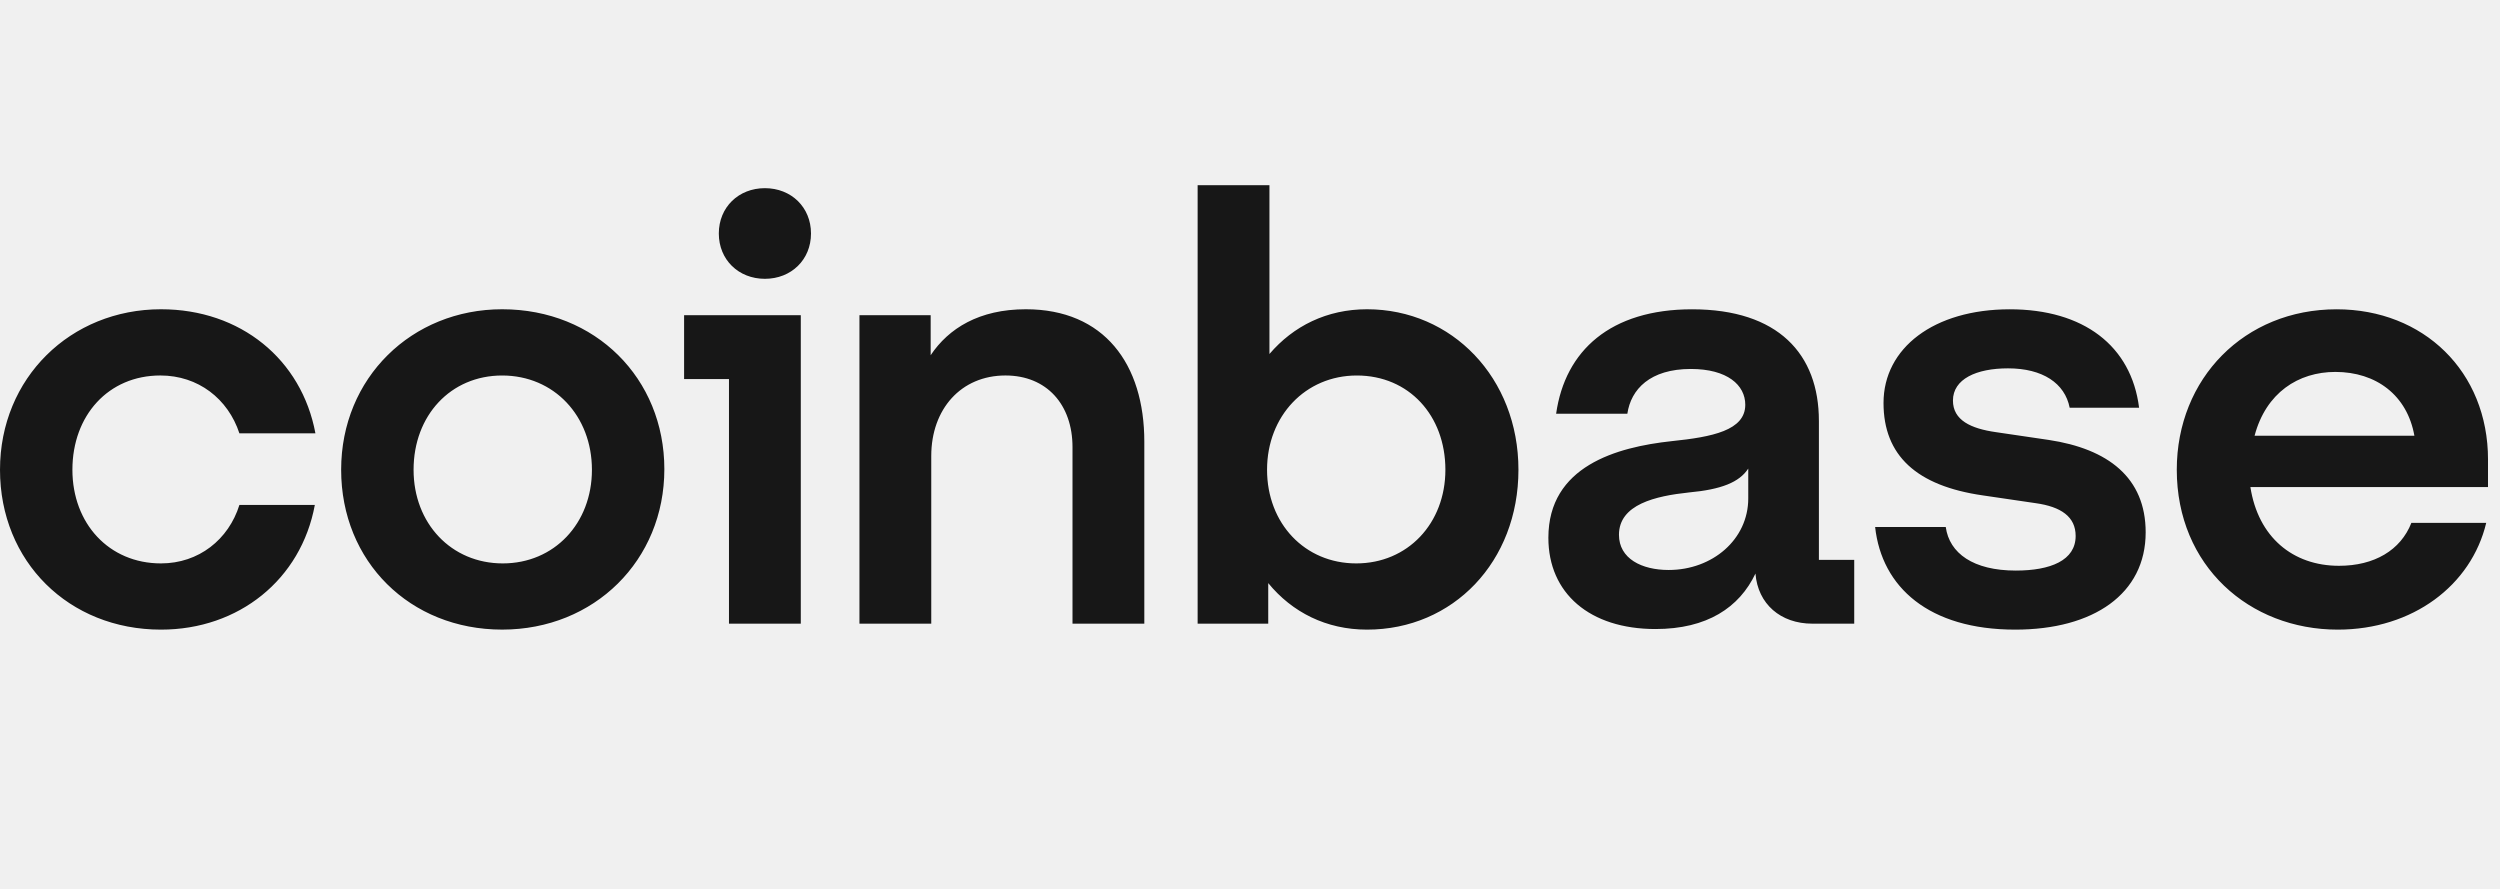
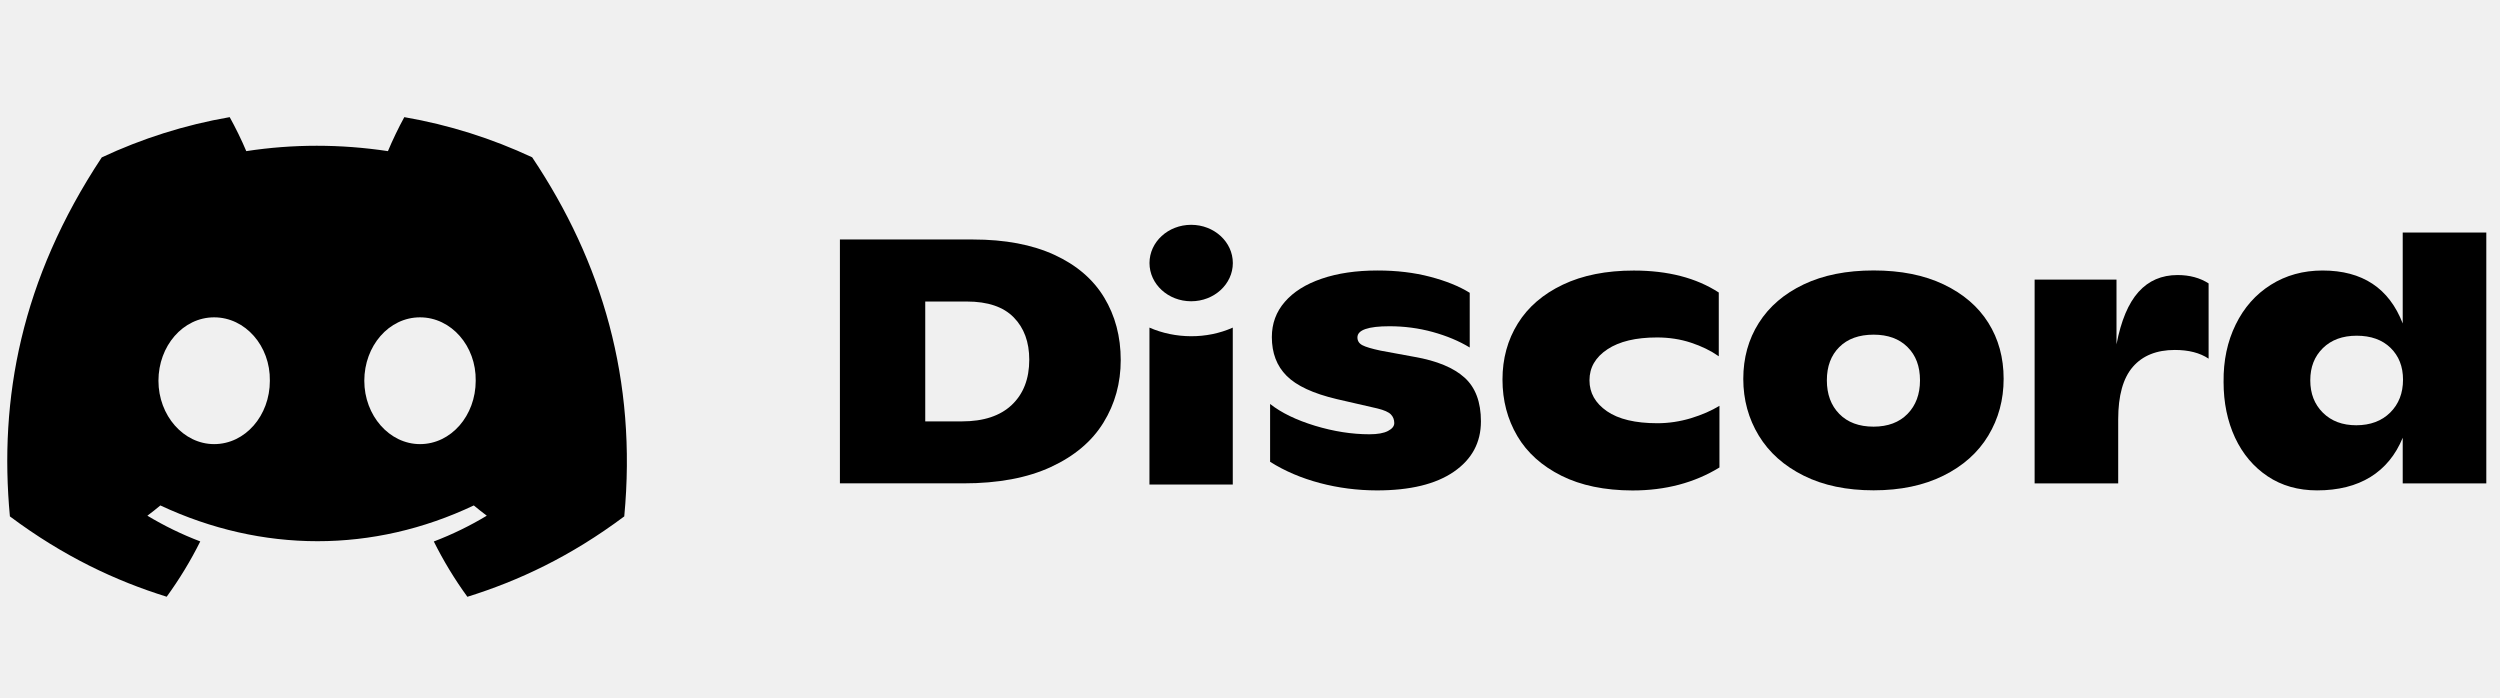
- <svg xmlns="http://www.w3.org/2000/svg" width="135" height="48" viewBox="0 0 135 48" fill="none">
-   <path d="M27.116 16.7C22.235 16.7 18.422 20.405 18.422 25.365C18.422 30.325 22.139 33.999 27.116 33.999C32.093 33.999 35.875 30.262 35.875 25.334C35.875 20.437 32.158 16.7 27.116 16.7ZM27.149 30.424C24.369 30.424 22.333 28.266 22.333 25.367C22.333 22.435 24.337 20.277 27.116 20.277C29.928 20.277 31.964 22.468 31.964 25.367C31.964 28.266 29.928 30.424 27.149 30.424ZM36.941 20.47H39.365V33.678H43.243V17.022H36.941V20.47ZM8.661 20.276C10.698 20.276 12.314 21.532 12.928 23.401H17.033C16.289 19.407 12.992 16.7 8.694 16.7C3.814 16.7 0 20.405 0 25.367C0 30.328 3.717 34 8.694 34C12.896 34 16.257 31.294 17.001 27.267H12.928C12.346 29.135 10.73 30.424 8.693 30.424C5.881 30.424 3.91 28.266 3.91 25.367C3.911 22.435 5.85 20.276 8.661 20.276ZM110.63 23.756L107.786 23.337C106.429 23.145 105.459 22.693 105.459 21.63C105.459 20.47 106.72 19.891 108.432 19.891C110.307 19.891 111.503 20.696 111.762 22.017H115.511C115.09 18.666 112.504 16.702 108.53 16.702C104.425 16.702 101.71 18.796 101.71 21.759C101.71 24.593 103.488 26.237 107.075 26.752L109.919 27.17C111.309 27.363 112.085 27.912 112.085 28.942C112.085 30.263 110.728 30.811 108.853 30.811C106.558 30.811 105.265 29.877 105.071 28.459H101.257C101.614 31.713 104.166 34 108.82 34C113.055 34 115.866 32.067 115.866 28.748C115.866 25.785 113.83 24.238 110.63 23.756ZM41.304 10.161C39.882 10.161 38.816 11.191 38.816 12.609C38.816 14.026 39.881 15.056 41.304 15.056C42.726 15.056 43.794 14.026 43.794 12.609C43.794 11.191 42.726 10.161 41.304 10.161ZM98.22 22.725C98.22 19.117 96.022 16.702 91.368 16.702C86.973 16.702 84.516 18.925 84.031 22.34H87.877C88.071 21.019 89.106 19.924 91.303 19.924C93.276 19.924 94.245 20.793 94.245 21.857C94.245 23.242 92.467 23.596 90.269 23.822C87.296 24.143 83.612 25.174 83.612 29.04C83.612 32.036 85.842 33.968 89.397 33.968C92.177 33.968 93.922 32.809 94.795 30.972C94.924 32.615 96.153 33.678 97.866 33.678H100.128V30.232H98.221V22.725H98.22ZM94.406 26.913C94.406 29.136 92.467 30.779 90.107 30.779C88.652 30.779 87.424 30.167 87.424 28.879C87.424 27.236 89.396 26.785 91.206 26.592C92.951 26.431 93.921 26.045 94.406 25.303V26.913ZM73.818 16.7C71.652 16.7 69.843 17.603 68.55 19.116V10H64.672V33.678H68.485V31.488C69.778 33.066 71.621 34 73.818 34C78.472 34 81.996 30.328 81.996 25.367C81.996 20.405 78.408 16.7 73.818 16.7ZM73.237 30.424C70.457 30.424 68.421 28.266 68.421 25.367C68.421 22.468 70.489 20.277 73.268 20.277C76.081 20.277 78.051 22.436 78.051 25.367C78.051 28.266 76.016 30.424 73.237 30.424ZM55.395 16.7C52.875 16.7 51.226 17.731 50.256 19.181V17.022H46.41V33.677H50.288V24.625C50.288 22.08 51.904 20.276 54.295 20.276C56.526 20.276 57.915 21.854 57.915 24.142V33.678H61.793V23.853C61.795 19.664 59.63 16.7 55.395 16.7ZM134.353 24.819C134.353 20.052 130.863 16.702 126.176 16.702C121.199 16.702 117.546 20.438 117.546 25.367C117.546 30.553 121.457 34 126.241 34C130.281 34 133.448 31.616 134.256 28.234H130.215C129.633 29.716 128.211 30.553 126.304 30.553C123.815 30.553 121.94 29.007 121.521 26.301H134.352V24.819H134.353ZM121.747 23.53C122.362 21.21 124.107 20.084 126.111 20.084C128.309 20.084 129.99 21.34 130.377 23.53H121.747Z" fill="#171717" />
+ <svg xmlns="http://www.w3.org/2000/svg" width="172" height="48" viewBox="0 0 172 48" fill="none">
+   <g clip-path="url(#clip0_832_5)">
+     <path d="M36.612 10.822C33.852 9.531 30.902 8.593 27.817 8.059C27.438 8.744 26.995 9.665 26.69 10.398C23.411 9.905 20.162 9.905 16.943 10.398C16.638 9.665 16.185 8.744 15.803 8.059C12.715 8.593 9.761 9.535 7.001 10.829C1.435 19.24 -0.073 27.442 0.681 35.528C4.373 38.285 7.95 39.959 11.468 41.055C12.336 39.86 13.111 38.589 13.778 37.25C12.507 36.767 11.29 36.172 10.14 35.48C10.445 35.254 10.743 35.017 11.032 34.774C18.046 38.055 25.668 38.055 32.598 34.774C32.89 35.017 33.188 35.254 33.49 35.48C32.337 36.175 31.116 36.771 29.846 37.254C30.513 38.589 31.284 39.863 32.156 41.059C35.676 39.963 39.257 38.288 42.949 35.528C43.834 26.154 41.437 18.028 36.612 10.822ZM14.733 30.555C12.628 30.555 10.901 28.589 10.901 26.196C10.901 23.802 12.591 21.833 14.733 21.833C16.876 21.833 18.603 23.798 18.566 26.196C18.569 28.589 16.876 30.555 14.733 30.555ZM28.897 30.555C26.791 30.555 25.064 28.589 25.064 26.196C25.064 23.802 26.754 21.833 28.897 21.833C31.039 21.833 32.766 23.798 32.729 26.196C32.729 28.589 31.039 30.555 28.897 30.555Z" fill="black" />
+     <path d="M57.786 16.477H66.94C69.146 16.477 71.01 16.83 72.54 17.532C74.065 18.234 75.209 19.214 75.966 20.467C76.724 21.721 77.106 23.155 77.106 24.772C77.106 26.354 76.71 27.789 75.919 29.073C75.128 30.361 73.924 31.378 72.305 32.128C70.686 32.878 68.68 33.255 66.283 33.255H57.786V16.477ZM66.189 28.991C67.674 28.991 68.818 28.611 69.615 27.854C70.414 27.094 70.813 26.06 70.813 24.748C70.813 23.532 70.457 22.563 69.746 21.837C69.036 21.111 67.959 20.745 66.521 20.745H63.657V28.991H66.189Z" fill="black" />
+     <path d="M90.81 33.234C89.542 32.898 88.398 32.412 87.383 31.771V27.792C88.151 28.398 89.18 28.898 90.471 29.292C91.761 29.682 93.009 29.878 94.216 29.878C94.779 29.878 95.205 29.802 95.493 29.651C95.782 29.501 95.926 29.319 95.926 29.11C95.926 28.871 95.849 28.672 95.692 28.511C95.534 28.35 95.229 28.216 94.776 28.104L91.96 27.456C90.347 27.073 89.203 26.542 88.523 25.86C87.842 25.182 87.503 24.292 87.503 23.189C87.503 22.261 87.798 21.456 88.395 20.768C88.989 20.08 89.834 19.549 90.93 19.175C92.027 18.799 93.307 18.61 94.779 18.61C96.094 18.61 97.297 18.754 98.394 19.042C99.49 19.33 100.396 19.696 101.117 20.145V23.908C100.379 23.46 99.534 23.107 98.568 22.84C97.606 22.576 96.617 22.446 95.597 22.446C94.125 22.446 93.391 22.703 93.391 23.213C93.391 23.453 93.505 23.631 93.733 23.751C93.961 23.871 94.38 23.994 94.987 24.124L97.334 24.556C98.867 24.826 100.01 25.302 100.761 25.98C101.512 26.658 101.888 27.662 101.888 28.991C101.888 30.446 101.268 31.6 100.023 32.456C98.779 33.312 97.016 33.74 94.729 33.74C93.384 33.737 92.077 33.569 90.81 33.234Z" fill="black" />
+     <path d="M107.428 32.731C106.084 32.059 105.068 31.149 104.39 29.998C103.713 28.847 103.371 27.553 103.371 26.114C103.371 24.676 103.723 23.388 104.427 22.255C105.131 21.121 106.164 20.231 107.525 19.584C108.886 18.936 110.513 18.614 112.407 18.614C114.754 18.614 116.702 19.118 118.252 20.125V24.512C117.705 24.128 117.068 23.816 116.34 23.577C115.613 23.337 114.835 23.217 114.003 23.217C112.548 23.217 111.412 23.488 110.59 24.032C109.768 24.577 109.356 25.285 109.356 26.166C109.356 27.029 109.755 27.734 110.553 28.289C111.351 28.84 112.508 29.118 114.027 29.118C114.808 29.118 115.579 29.001 116.34 28.772C117.098 28.539 117.752 28.255 118.298 27.919V32.162C116.579 33.217 114.583 33.744 112.313 33.744C110.402 33.738 108.772 33.402 107.428 32.731Z" fill="black" />
+     <path d="M124.106 32.731C122.751 32.059 121.719 31.142 121.007 29.974C120.297 28.806 119.938 27.505 119.938 26.066C119.938 24.628 120.293 23.344 121.007 22.217C121.721 21.09 122.748 20.207 124.096 19.566C125.44 18.926 127.046 18.607 128.907 18.607C130.768 18.607 132.374 18.926 133.719 19.566C135.063 20.207 136.09 21.084 136.794 22.203C137.498 23.323 137.85 24.607 137.85 26.063C137.85 27.501 137.498 28.803 136.794 29.97C136.09 31.138 135.06 32.056 133.705 32.727C132.351 33.398 130.751 33.734 128.904 33.734C127.056 33.734 125.457 33.402 124.106 32.731ZM131.237 28.477C131.808 27.895 132.096 27.125 132.096 26.166C132.096 25.207 131.811 24.443 131.237 23.878C130.668 23.309 129.889 23.025 128.904 23.025C127.901 23.025 127.116 23.309 126.543 23.878C125.973 24.447 125.688 25.207 125.688 26.166C125.688 27.125 125.973 27.895 126.543 28.477C127.114 29.059 127.901 29.354 128.904 29.354C129.889 29.351 130.668 29.059 131.237 28.477Z" fill="black" />
+     <path d="M151.952 19.498V24.676C151.356 24.276 150.584 24.077 149.629 24.077C148.378 24.077 147.412 24.464 146.741 25.238C146.068 26.012 145.732 27.217 145.732 28.848V33.258H139.982V19.235H145.615V23.693C145.927 22.063 146.433 20.861 147.131 20.084C147.825 19.31 148.723 18.923 149.816 18.923C150.644 18.923 151.356 19.115 151.952 19.498Z" fill="black" />
+     <path d="M171.058 15.998V33.258H165.307V30.118C164.821 31.299 164.084 32.2 163.091 32.816C162.098 33.429 160.871 33.738 159.416 33.738C158.115 33.738 156.982 33.416 156.013 32.769C155.044 32.121 154.297 31.234 153.77 30.108C153.247 28.981 152.982 27.707 152.982 26.282C152.965 24.813 153.243 23.495 153.817 22.327C154.387 21.159 155.195 20.248 156.234 19.594C157.274 18.94 158.461 18.611 159.792 18.611C162.532 18.611 164.369 19.827 165.307 22.255V15.998H171.058ZM164.449 28.382C165.036 27.799 165.328 27.043 165.328 26.118C165.328 25.224 165.043 24.494 164.473 23.936C163.902 23.378 163.121 23.097 162.139 23.097C161.17 23.097 160.396 23.381 159.815 23.95C159.235 24.519 158.947 25.255 158.947 26.166C158.947 27.077 159.235 27.82 159.815 28.395C160.396 28.971 161.16 29.258 162.115 29.258C163.084 29.255 163.862 28.964 164.449 28.382Z" fill="black" />
+     <path d="M81.952 20.727C83.535 20.727 84.819 19.549 84.819 18.097C84.819 16.644 83.535 15.467 81.952 15.467C80.368 15.467 79.085 16.644 79.085 18.097C79.085 19.549 80.368 20.727 81.952 20.727Z" fill="black" />
+     <path d="M79.082 22.539C80.839 23.313 83.018 23.347 84.815 22.539V33.334H79.082V22.539Z" fill="black" />
+   </g>
+   <defs>
+     <clipPath id="clip0_832_5">
+       <rect width="171" height="48" fill="white" transform="translate(0.5)" />
+     </clipPath>
+   </defs>
</svg>
